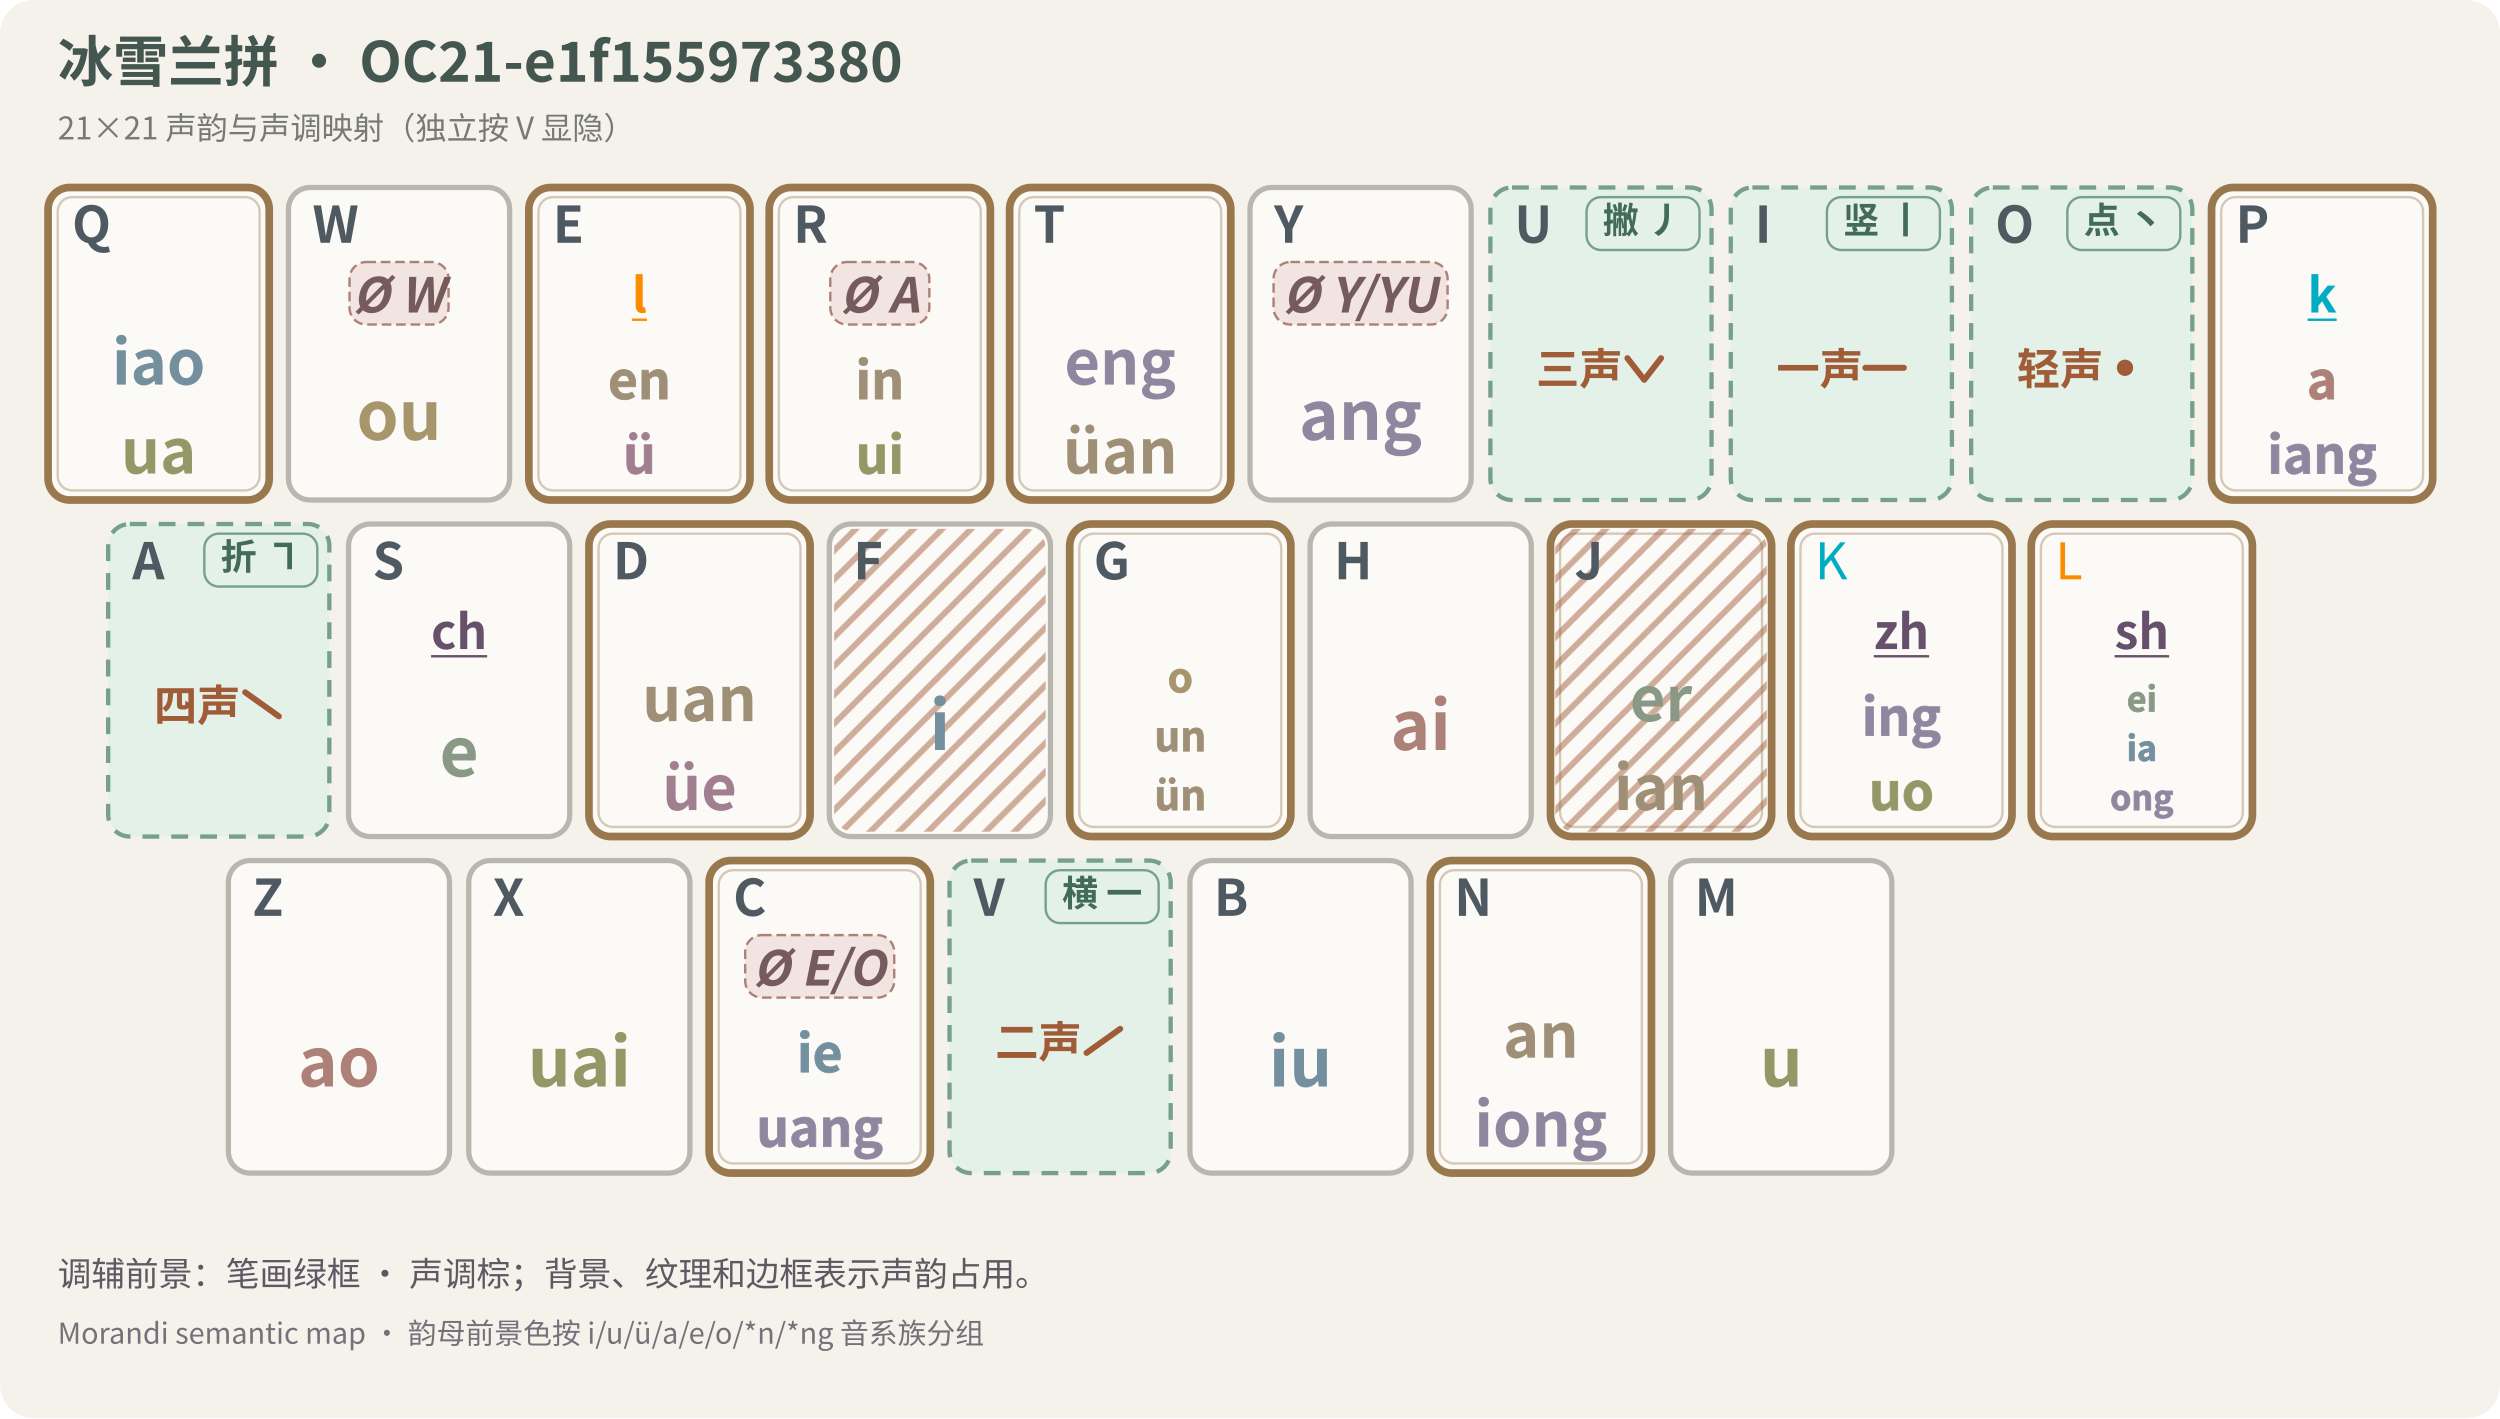
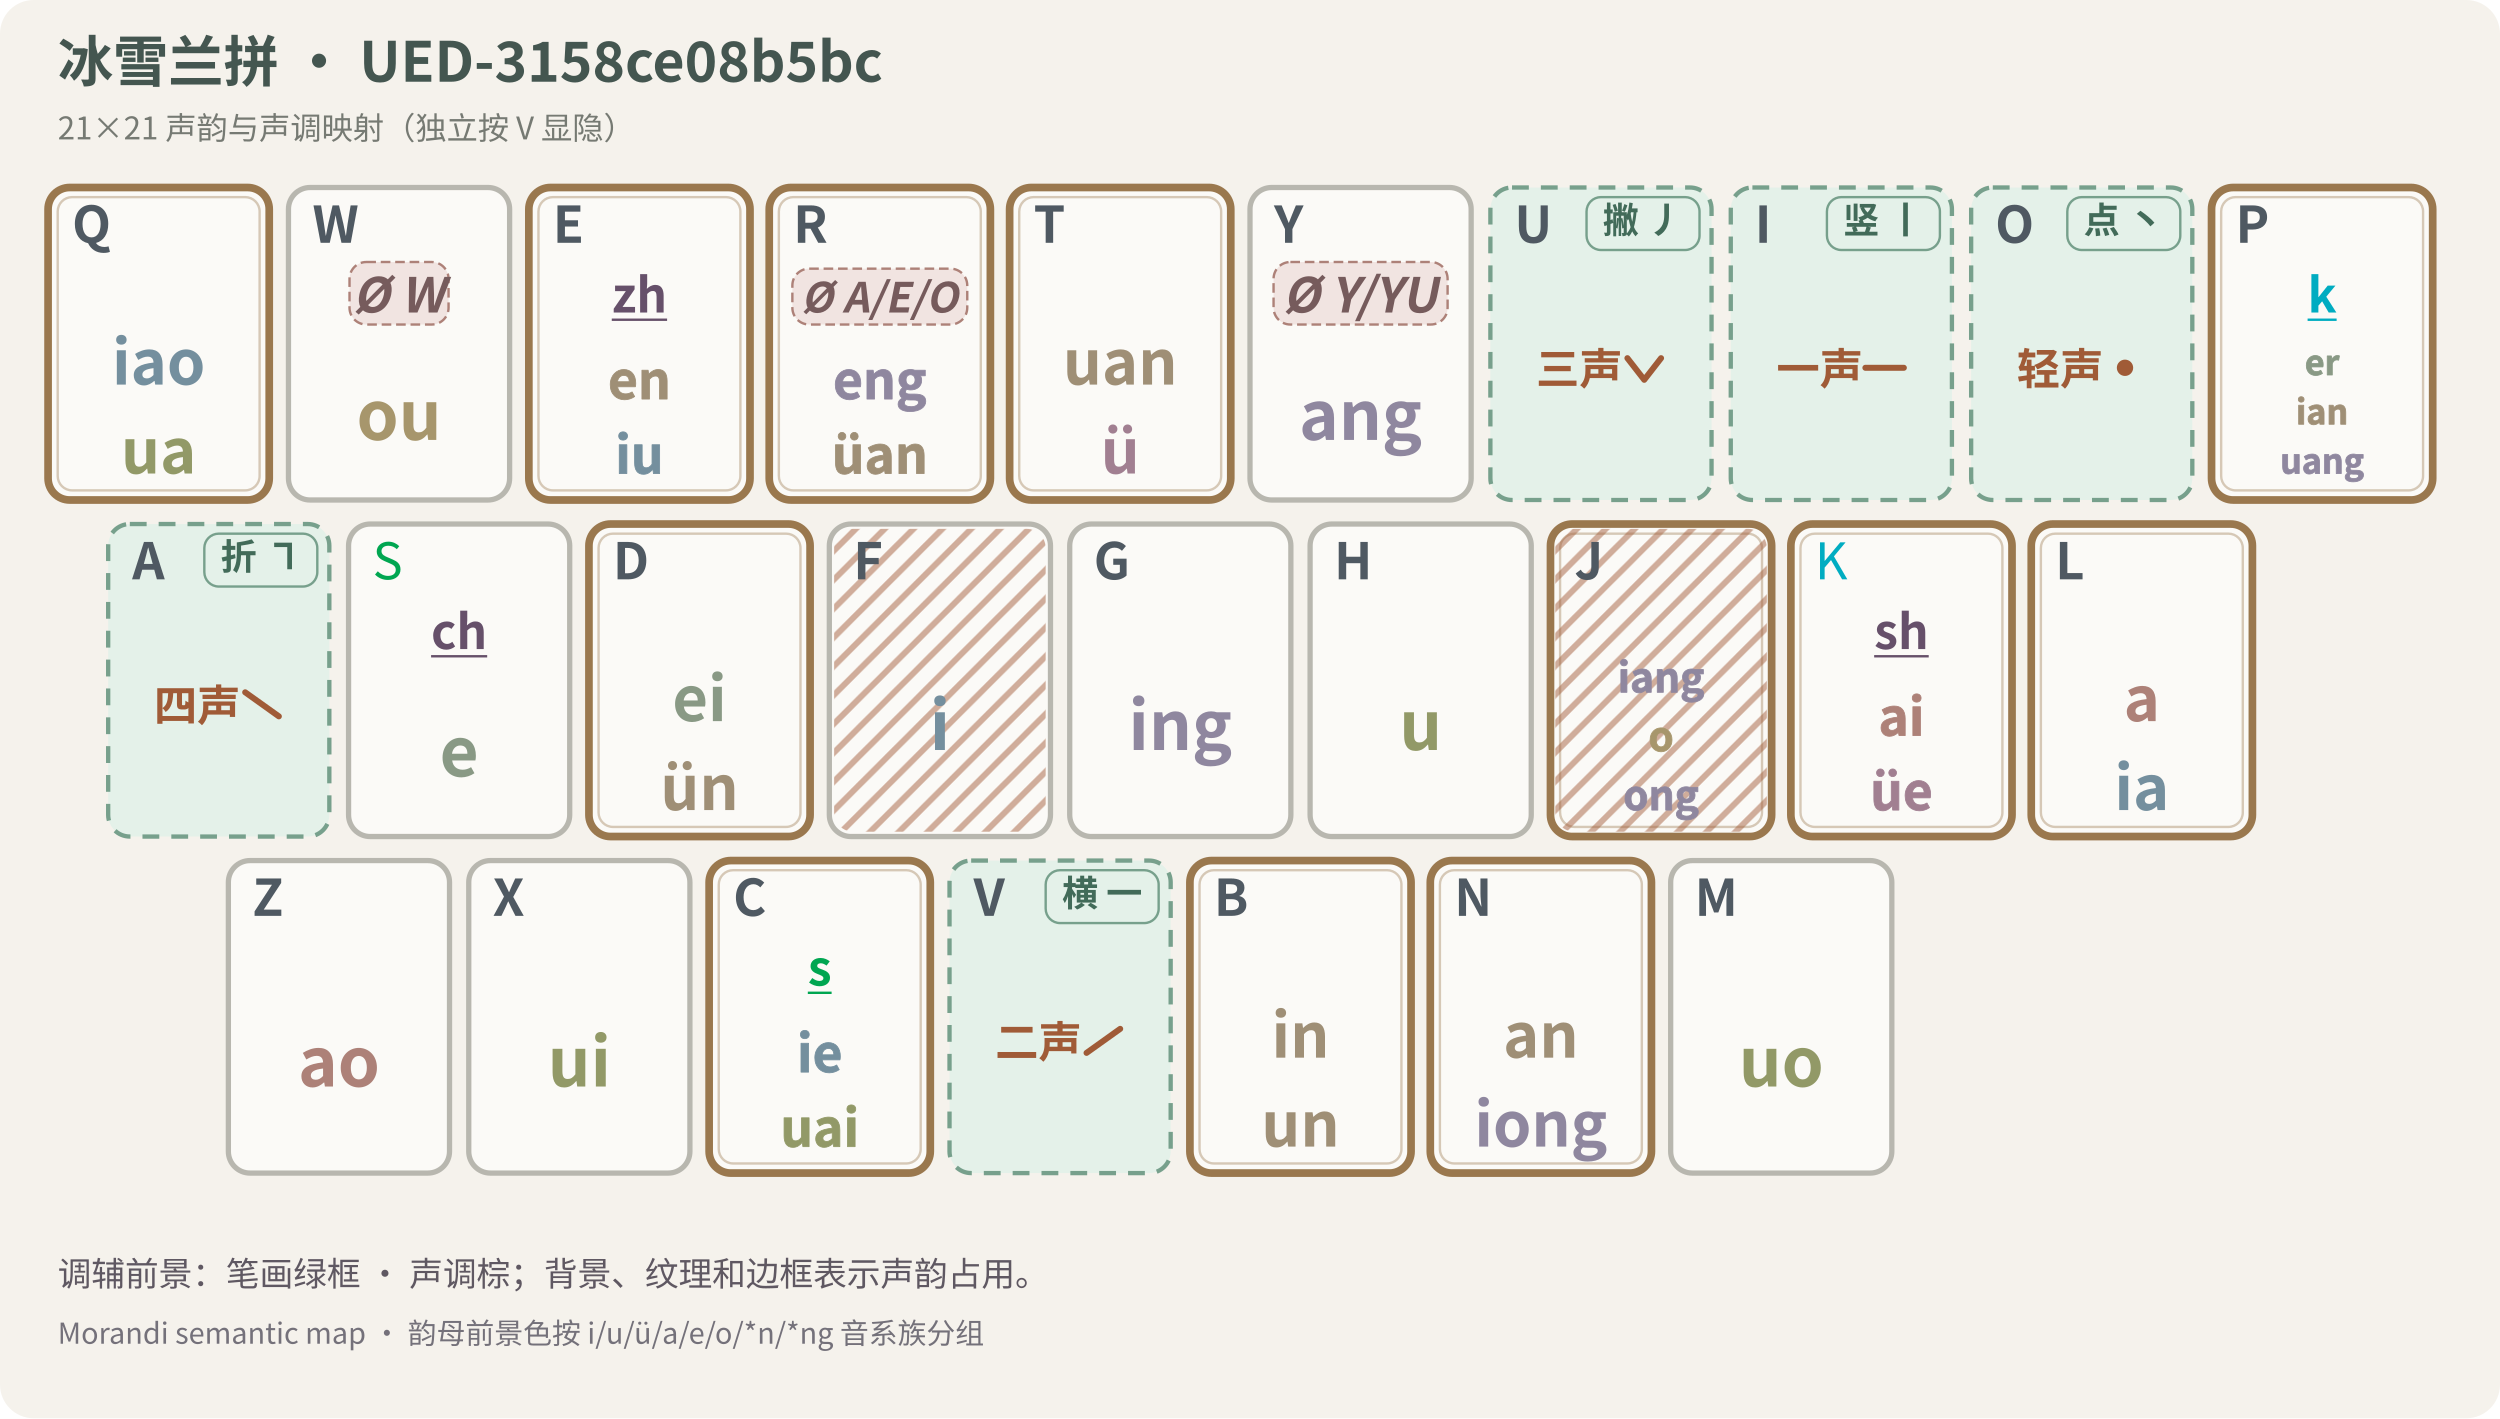
<svg xmlns="http://www.w3.org/2000/svg" class="keysvg nf4-keysvg" viewBox="0 0 1040 590" role="img" aria-labelledby="title desc">
  <defs>
    <pattern id="nf4-both" width="12" height="12" patternUnits="userSpaceOnUse">
      <rect width="12" height="12" fill="#fbfaf7" />
    </pattern>
    <pattern id="nf4-ionly" width="9" height="9" patternUnits="userSpaceOnUse">
      <rect width="9" height="9" fill="#e3eef4" />
      <path d="M2 0V9M7 0V9" stroke="#7399ad" stroke-opacity=".18" />
    </pattern>
    <pattern id="nf4-ronly" width="10" height="10" patternUnits="userSpaceOnUse">
      <rect width="10" height="10" fill="#f6ebd6" />
      <circle cx="3" cy="3" r="1.15" fill="#b39253" fill-opacity=".3" />
    </pattern>
    <pattern id="nf4-none" width="10" height="10" patternUnits="userSpaceOnUse">
      <rect width="10" height="10" fill="#eeece8" />
      <path d="M0 10L10 0" stroke="#aaa6a4" stroke-opacity=".14" />
    </pattern>
    <pattern id="nf4-multi" width="9" height="9" patternUnits="userSpaceOnUse">
      <rect width="9" height="9" fill="#f8efe2" />
      <path d="M-2 2L2-2M0 9L9 0M7 11L11 7" stroke="#9a784e" stroke-width="1.6" stroke-opacity=".27" />
    </pattern>
    <pattern id="nf4-anchor" width="12" height="12" patternUnits="userSpaceOnUse">
      <path d="M-3 3L3-3M0 12L12 0M9 15L15 9" stroke="#a05b37" stroke-width="2.5" stroke-opacity=".48" />
    </pattern>
  </defs>
  <rect width="1040" height="590" rx="14" fill="#f5f2ec" />
-   <text x="24" y="34" font-family="Microsoft YaHei UI, Noto Sans CJK SC, sans-serif" font-size="23" fill="#445650" text-anchor="start" font-weight="760">冰雪兰拼 · OC21-e1f155973380</text>
+   <text x="24" y="34" font-family="Microsoft YaHei UI, Noto Sans CJK SC, sans-serif" font-size="23" fill="#445650" text-anchor="start" font-weight="760">冰雪兰拼 · UED-3158ce08b5bc</text>
  <text x="24" y="58" font-family="Microsoft YaHei UI, Noto Sans CJK SC, sans-serif" font-size="13" fill="#767a73" text-anchor="start" font-weight="500">21×21 声韵与声调映射（独立按 V 显隐）</text>
  <g data-key="Q" data-role="sound" data-multi="true">
    <clipPath id="snow_sanpin-clip-0-0">
      <rect x="23" y="81" width="86" height="124" rx="7" />
    </clipPath>
    <rect x="20" y="78" width="92" height="130" rx="9" fill="#fbfaf7" stroke="#9a784e" stroke-width="3.2" />
    <rect x="24" y="82" width="84" height="122" rx="6" fill="none" stroke="#9a784e" stroke-opacity=".38" />
    <g clip-path="url(#snow_sanpin-clip-0-0)">
      <text x="30" y="101" font-family="Microsoft YaHei UI, Noto Sans CJK SC, sans-serif" font-size="21" fill="#4f5962" text-anchor="start" font-weight="800" data-key-label="true">Q</text>
      <text x="66" y="160" font-family="Microsoft YaHei UI, Noto Sans CJK SC, sans-serif" font-size="25.53" fill="#748f9e" text-anchor="middle" font-weight="600" data-final="iao">iao</text>
      <text x="66" y="197" font-family="Microsoft YaHei UI, Noto Sans CJK SC, sans-serif" font-size="25.53" fill="#929967" text-anchor="middle" font-weight="600" data-final="ua">ua</text>
    </g>
  </g>
  <g data-key="W" data-role="sound">
    <clipPath id="snow_sanpin-clip-0-1">
      <rect x="123" y="81" width="86" height="124" rx="7" />
    </clipPath>
    <rect x="120" y="78" width="92" height="130" rx="9" fill="#fbfaf7" stroke="#b8b7af" stroke-width="2.2" />
    <g clip-path="url(#snow_sanpin-clip-0-1)">
      <text x="130" y="101" font-family="Microsoft YaHei UI, Noto Sans CJK SC, sans-serif" font-size="21" fill="#4f5962" text-anchor="start" font-weight="800" data-key-label="true">W</text>
      <rect x="145.4" y="109" width="41.2" height="26" rx="7" fill="#f1e4e1" stroke="#ad8178" stroke-dasharray="4 2" />
      <text x="166" y="130" text-anchor="middle" font-family="Microsoft YaHei UI, Noto Sans CJK SC, sans-serif" font-size="20" font-weight="700" font-style="italic" fill="#765b5c">Ø W</text>
      <text x="166" y="183" font-family="Microsoft YaHei UI, Noto Sans CJK SC, sans-serif" font-size="28" fill="#a7966c" text-anchor="middle" font-weight="600" data-final="ou">ou</text>
    </g>
  </g>
  <g data-key="E" data-role="sound" data-multi="true">
    <clipPath id="snow_sanpin-clip-0-2">
      <rect x="223" y="81" width="86" height="124" rx="7" />
    </clipPath>
    <rect x="220" y="78" width="92" height="130" rx="9" fill="#fbfaf7" stroke="#9a784e" stroke-width="3.2" />
    <rect x="224" y="82" width="84" height="122" rx="6" fill="none" stroke="#9a784e" stroke-opacity=".38" />
    <g clip-path="url(#snow_sanpin-clip-0-2)">
      <text x="230" y="101" font-family="Microsoft YaHei UI, Noto Sans CJK SC, sans-serif" font-size="21" fill="#4f5962" text-anchor="start" font-weight="800" data-key-label="true">E</text>
-       <text x="266" y="130" text-anchor="middle" font-family="Microsoft YaHei UI, Noto Sans CJK SC, sans-serif" font-size="20" font-weight="700" text-decoration="underline" fill="#fb8c00">l</text>
+       <text x="266" y="130" text-anchor="middle" font-family="Microsoft YaHei UI, Noto Sans CJK SC, sans-serif" font-size="20" font-weight="700" text-decoration="underline" fill="#66506a">zh</text>
      <text x="266" y="166" font-family="Microsoft YaHei UI, Noto Sans CJK SC, sans-serif" font-size="21.39" fill="#9f8f76" text-anchor="middle" font-weight="800" data-final="en" paint-order="stroke" stroke="#9f8f76" stroke-width="0.35" stroke-linejoin="round">en</text>
-       <text x="266" y="197" font-family="Microsoft YaHei UI, Noto Sans CJK SC, sans-serif" font-size="21.39" fill="#a17f91" text-anchor="middle" font-weight="800" data-final="v" paint-order="stroke" stroke="#a17f91" stroke-width="0.35" stroke-linejoin="round">ü</text>
+       <text x="266" y="197" font-family="Microsoft YaHei UI, Noto Sans CJK SC, sans-serif" font-size="21.39" fill="#748f9e" text-anchor="middle" font-weight="800" data-final="iu" paint-order="stroke" stroke="#748f9e" stroke-width="0.35" stroke-linejoin="round">iu</text>
    </g>
  </g>
  <g data-key="R" data-role="sound" data-multi="true">
    <clipPath id="snow_sanpin-clip-0-3">
      <rect x="323" y="81" width="86" height="124" rx="7" />
    </clipPath>
    <rect x="320" y="78" width="92" height="130" rx="9" fill="#fbfaf7" stroke="#9a784e" stroke-width="3.2" />
    <rect x="324" y="82" width="84" height="122" rx="6" fill="none" stroke="#9a784e" stroke-opacity=".38" />
    <g clip-path="url(#snow_sanpin-clip-0-3)">
      <text x="330" y="101" font-family="Microsoft YaHei UI, Noto Sans CJK SC, sans-serif" font-size="21" fill="#4f5962" text-anchor="start" font-weight="800" data-key-label="true">R</text>
-       <rect x="345.4" y="109" width="41.2" height="26" rx="7" fill="#f1e4e1" stroke="#ad8178" stroke-dasharray="4 2" />
-       <text x="366" y="130" text-anchor="middle" font-family="Microsoft YaHei UI, Noto Sans CJK SC, sans-serif" font-size="20" font-weight="700" font-style="italic" fill="#765b5c">Ø A</text>
-       <text x="366" y="166" font-family="Microsoft YaHei UI, Noto Sans CJK SC, sans-serif" font-size="21.39" fill="#9f8f76" text-anchor="middle" font-weight="800" data-final="in" paint-order="stroke" stroke="#9f8f76" stroke-width="0.35" stroke-linejoin="round">in</text>
-       <text x="366" y="197" font-family="Microsoft YaHei UI, Noto Sans CJK SC, sans-serif" font-size="21.39" fill="#929967" text-anchor="middle" font-weight="800" data-final="ui" paint-order="stroke" stroke="#929967" stroke-width="0.35" stroke-linejoin="round">ui</text>
+       <rect x="329.621" y="111.759" width="72.759" height="23.241" rx="7" fill="#f1e4e1" stroke="#ad8178" stroke-dasharray="4 2" />
+       <text x="366" y="130" text-anchor="middle" font-family="Microsoft YaHei UI, Noto Sans CJK SC, sans-serif" font-size="17.241" font-weight="700" font-style="italic" fill="#765b5c">Ø A/E/O</text>
+       <text x="366" y="166" font-family="Microsoft YaHei UI, Noto Sans CJK SC, sans-serif" font-size="21.39" fill="#8f879f" text-anchor="middle" font-weight="800" data-final="eng" paint-order="stroke" stroke="#8f879f" stroke-width="0.35" stroke-linejoin="round">eng</text>
+       <text x="366" y="197" font-family="Microsoft YaHei UI, Noto Sans CJK SC, sans-serif" font-size="21.39" fill="#9f8f76" text-anchor="middle" font-weight="800" data-final="van" paint-order="stroke" stroke="#9f8f76" stroke-width="0.35" stroke-linejoin="round">üan</text>
    </g>
  </g>
  <g data-key="T" data-role="sound" data-multi="true">
    <clipPath id="snow_sanpin-clip-0-4">
      <rect x="423" y="81" width="86" height="124" rx="7" />
    </clipPath>
    <rect x="420" y="78" width="92" height="130" rx="9" fill="#fbfaf7" stroke="#9a784e" stroke-width="3.2" />
    <rect x="424" y="82" width="84" height="122" rx="6" fill="none" stroke="#9a784e" stroke-opacity=".38" />
    <g clip-path="url(#snow_sanpin-clip-0-4)">
      <text x="430" y="101" font-family="Microsoft YaHei UI, Noto Sans CJK SC, sans-serif" font-size="21" fill="#4f5962" text-anchor="start" font-weight="800" data-key-label="true">T</text>
-       <text x="466" y="160" font-family="Microsoft YaHei UI, Noto Sans CJK SC, sans-serif" font-size="25.53" fill="#8f879f" text-anchor="middle" font-weight="600" data-final="eng">eng</text>
-       <text x="466" y="197" font-family="Microsoft YaHei UI, Noto Sans CJK SC, sans-serif" font-size="25.53" fill="#9f8f76" text-anchor="middle" font-weight="600" data-final="van">üan</text>
+       <text x="466" y="160" font-family="Microsoft YaHei UI, Noto Sans CJK SC, sans-serif" font-size="25.53" fill="#9f8f76" text-anchor="middle" font-weight="600" data-final="uan">uan</text>
+       <text x="466" y="197" font-family="Microsoft YaHei UI, Noto Sans CJK SC, sans-serif" font-size="25.53" fill="#a17f91" text-anchor="middle" font-weight="600" data-final="v">ü</text>
    </g>
  </g>
  <g data-key="Y" data-role="sound">
    <clipPath id="snow_sanpin-clip-0-5">
      <rect x="523" y="81" width="86" height="124" rx="7" />
    </clipPath>
    <rect x="520" y="78" width="92" height="130" rx="9" fill="#fbfaf7" stroke="#b8b7af" stroke-width="2.2" />
    <g clip-path="url(#snow_sanpin-clip-0-5)">
      <text x="530" y="101" font-family="Microsoft YaHei UI, Noto Sans CJK SC, sans-serif" font-size="21" fill="#4f5962" text-anchor="start" font-weight="800" data-key-label="true">Y</text>
      <rect x="529.8" y="109" width="72.4" height="26" rx="7" fill="#f1e4e1" stroke="#ad8178" stroke-dasharray="4 2" />
      <text x="566" y="130" text-anchor="middle" font-family="Microsoft YaHei UI, Noto Sans CJK SC, sans-serif" font-size="20" font-weight="700" font-style="italic" fill="#765b5c">Ø Y/YU</text>
      <text x="566" y="183" font-family="Microsoft YaHei UI, Noto Sans CJK SC, sans-serif" font-size="28" fill="#8f879f" text-anchor="middle" font-weight="600" data-final="ang">ang</text>
    </g>
  </g>
  <g data-key="U" data-role="auxiliary-only">
    <clipPath id="snow_sanpin-clip-0-6">
      <rect x="623" y="81" width="86" height="124" rx="7" />
    </clipPath>
    <rect x="620" y="78" width="92" height="130" rx="9" fill="#e4f1e9" stroke="#77a08c" stroke-width="1.8" stroke-dasharray="7 5" />
    <g clip-path="url(#snow_sanpin-clip-0-6)">
      <text x="630" y="101" font-family="Microsoft YaHei UI, Noto Sans CJK SC, sans-serif" font-size="21" fill="#4f5962" text-anchor="start" font-weight="800" data-key-label="true">U</text>
      <g data-aux-badge="stroke">
        <rect x="660" y="82" width="47" height="22" rx="6" fill="#e4f1e9" stroke="#77a08c" />
        <text x="683.5" y="97" font-family="Microsoft YaHei UI, Noto Sans CJK SC, sans-serif" font-size="15" fill="#426b59" text-anchor="middle" font-weight="750" data-aux-kind="stroke">撇 丿</text>
      </g>
      <text x="657" y="160" font-family="LXGW WenKai GB, LXGW WenKai, Kaiti SC, STKaiti, KaiTi, AR PL KaitiM GB, serif" font-size="18" fill="#a05b37" text-anchor="middle" font-weight="800" data-aux-kind="tone">三声</text>
      <g transform="translate(684 153)" data-aux-mark="tone" data-tone-mark="ˇ" data-mark-x="684" data-mark-y="153" data-mark-size="18" fill="none" stroke="#a05b37" stroke-width="2.5" stroke-linecap="round" stroke-linejoin="round">
        <path d="M-7-4L0 5L7-4" />
      </g>
    </g>
  </g>
  <g data-key="I" data-role="auxiliary-only">
    <clipPath id="snow_sanpin-clip-0-7">
      <rect x="723" y="81" width="86" height="124" rx="7" />
    </clipPath>
    <rect x="720" y="78" width="92" height="130" rx="9" fill="#e4f1e9" stroke="#77a08c" stroke-width="1.8" stroke-dasharray="7 5" />
    <g clip-path="url(#snow_sanpin-clip-0-7)">
      <text x="730" y="101" font-family="Microsoft YaHei UI, Noto Sans CJK SC, sans-serif" font-size="21" fill="#4f5962" text-anchor="start" font-weight="800" data-key-label="true">I</text>
      <g data-aux-badge="stroke">
        <rect x="760" y="82" width="47" height="22" rx="6" fill="#e4f1e9" stroke="#77a08c" />
        <text x="783.5" y="97" font-family="Microsoft YaHei UI, Noto Sans CJK SC, sans-serif" font-size="15" fill="#426b59" text-anchor="middle" font-weight="750" data-aux-kind="stroke">竖 丨</text>
      </g>
      <text x="757" y="160" font-family="LXGW WenKai GB, LXGW WenKai, Kaiti SC, STKaiti, KaiTi, AR PL KaitiM GB, serif" font-size="18" fill="#a05b37" text-anchor="middle" font-weight="800" data-aux-kind="tone">一声</text>
      <g transform="translate(784 153)" data-aux-mark="tone" data-tone-mark="ˉ" data-mark-x="784" data-mark-y="153" data-mark-size="18" fill="none" stroke="#a05b37" stroke-width="2.5" stroke-linecap="round" stroke-linejoin="round">
        <path d="M-8 0H8" />
      </g>
    </g>
  </g>
  <g data-key="O" data-role="auxiliary-only">
    <clipPath id="snow_sanpin-clip-0-8">
      <rect x="823" y="81" width="86" height="124" rx="7" />
    </clipPath>
    <rect x="820" y="78" width="92" height="130" rx="9" fill="#e4f1e9" stroke="#77a08c" stroke-width="1.8" stroke-dasharray="7 5" />
    <g clip-path="url(#snow_sanpin-clip-0-8)">
      <text x="830" y="101" font-family="Microsoft YaHei UI, Noto Sans CJK SC, sans-serif" font-size="21" fill="#4f5962" text-anchor="start" font-weight="800" data-key-label="true">O</text>
      <g data-aux-badge="stroke">
        <rect x="860" y="82" width="47" height="22" rx="6" fill="#e4f1e9" stroke="#77a08c" />
        <text x="883.5" y="97" font-family="Microsoft YaHei UI, Noto Sans CJK SC, sans-serif" font-size="15" fill="#426b59" text-anchor="middle" font-weight="750" data-aux-kind="stroke">点 丶</text>
      </g>
      <text x="857" y="160" font-family="LXGW WenKai GB, LXGW WenKai, Kaiti SC, STKaiti, KaiTi, AR PL KaitiM GB, serif" font-size="18" fill="#a05b37" text-anchor="middle" font-weight="800" data-aux-kind="tone">轻声</text>
      <g transform="translate(884 153)" data-aux-mark="tone" data-tone-mark="·" data-mark-x="884" data-mark-y="153" data-mark-size="18" fill="none" stroke="#a05b37" stroke-width="2.5" stroke-linecap="round" stroke-linejoin="round">
        <circle cx="0" cy="0" r="3.4" fill="#a05b37" stroke="none" />
      </g>
    </g>
  </g>
  <g data-key="P" data-role="sound" data-multi="true">
    <clipPath id="snow_sanpin-clip-0-9">
      <rect x="923" y="81" width="86" height="124" rx="7" />
    </clipPath>
    <rect x="920" y="78" width="92" height="130" rx="9" fill="#fbfaf7" stroke="#9a784e" stroke-width="3.2" />
    <rect x="924" y="82" width="84" height="122" rx="6" fill="none" stroke="#9a784e" stroke-opacity=".38" />
    <g clip-path="url(#snow_sanpin-clip-0-9)">
      <text x="930" y="101" font-family="Microsoft YaHei UI, Noto Sans CJK SC, sans-serif" font-size="21" fill="#4f5962" text-anchor="start" font-weight="800" data-key-label="true">P</text>
      <text x="966" y="130" text-anchor="middle" font-family="Microsoft YaHei UI, Noto Sans CJK SC, sans-serif" font-size="20" font-weight="700" text-decoration="underline" fill="#00acc1">k</text>
-       <text x="966" y="166" font-family="Microsoft YaHei UI, Noto Sans CJK SC, sans-serif" font-size="21.39" fill="#ad8178" text-anchor="middle" font-weight="800" data-final="a" paint-order="stroke" stroke="#ad8178" stroke-width="0.35" stroke-linejoin="round">a</text>
-       <text x="966" y="197" font-family="Microsoft YaHei UI, Noto Sans CJK SC, sans-serif" font-size="21.39" fill="#8f879f" text-anchor="middle" font-weight="800" data-final="iang" paint-order="stroke" stroke="#8f879f" stroke-width="0.35" stroke-linejoin="round">iang</text>
+       <text x="966" y="156" font-family="Microsoft YaHei UI, Noto Sans CJK SC, sans-serif" font-size="14.145" fill="#899985" text-anchor="middle" font-weight="800" data-final="er" paint-order="stroke" stroke="#899985" stroke-width="0.35" stroke-linejoin="round">er</text>
+       <text x="966" y="176.5" font-family="Microsoft YaHei UI, Noto Sans CJK SC, sans-serif" font-size="14.145" fill="#9f8f76" text-anchor="middle" font-weight="800" data-final="ian" paint-order="stroke" stroke="#9f8f76" stroke-width="0.35" stroke-linejoin="round">ian</text>
+       <text x="966" y="197" font-family="Microsoft YaHei UI, Noto Sans CJK SC, sans-serif" font-size="14.145" fill="#8f879f" text-anchor="middle" font-weight="800" data-final="uang" paint-order="stroke" stroke="#8f879f" stroke-width="0.35" stroke-linejoin="round">uang</text>
    </g>
  </g>
  <g data-key="A" data-role="auxiliary-only">
    <clipPath id="snow_sanpin-clip-1-0">
      <rect x="48" y="221" width="86" height="124" rx="7" />
    </clipPath>
    <rect x="45" y="218" width="92" height="130" rx="9" fill="#e4f1e9" stroke="#77a08c" stroke-width="1.8" stroke-dasharray="7 5" />
    <g clip-path="url(#snow_sanpin-clip-1-0)">
      <text x="55" y="241" font-family="Microsoft YaHei UI, Noto Sans CJK SC, sans-serif" font-size="21" fill="#4f5962" text-anchor="start" font-weight="800" data-key-label="true">A</text>
      <g data-aux-badge="stroke">
        <rect x="85" y="222" width="47" height="22" rx="6" fill="#e4f1e9" stroke="#77a08c" />
        <text x="108.5" y="237" font-family="Microsoft YaHei UI, Noto Sans CJK SC, sans-serif" font-size="15" fill="#426b59" text-anchor="middle" font-weight="750" data-aux-kind="stroke">折 ㇕</text>
      </g>
      <text x="82" y="300" font-family="LXGW WenKai GB, LXGW WenKai, Kaiti SC, STKaiti, KaiTi, AR PL KaitiM GB, serif" font-size="18" fill="#a05b37" text-anchor="middle" font-weight="800" data-aux-kind="tone">四声</text>
      <g transform="translate(109 293)" data-aux-mark="tone" data-tone-mark="ˋ" data-mark-x="109" data-mark-y="293" data-mark-size="18" fill="none" stroke="#a05b37" stroke-width="2.5" stroke-linecap="round" stroke-linejoin="round">
        <path d="M-7-5L7 5" />
      </g>
    </g>
  </g>
  <g data-key="S" data-role="sound">
    <clipPath id="snow_sanpin-clip-1-1">
      <rect x="148" y="221" width="86" height="124" rx="7" />
    </clipPath>
    <rect x="145" y="218" width="92" height="130" rx="9" fill="#fbfaf7" stroke="#b8b7af" stroke-width="2.2" />
    <g clip-path="url(#snow_sanpin-clip-1-1)">
-       <text x="155" y="241" font-family="Microsoft YaHei UI, Noto Sans CJK SC, sans-serif" font-size="21" fill="#4f5962" text-anchor="start" font-weight="800" data-key-label="true">S</text>
+       <text x="155" y="241" font-family="Microsoft YaHei UI, Noto Sans CJK SC, sans-serif" font-size="21" fill="#00a651" text-anchor="start" font-weight="500" data-key-label="true">S</text>
      <text x="191" y="270" text-anchor="middle" font-family="Microsoft YaHei UI, Noto Sans CJK SC, sans-serif" font-size="20" font-weight="700" text-decoration="underline" fill="#66506a">ch</text>
      <text x="191" y="323" font-family="Microsoft YaHei UI, Noto Sans CJK SC, sans-serif" font-size="28" fill="#899985" text-anchor="middle" font-weight="600" data-final="e">e</text>
    </g>
  </g>
  <g data-key="D" data-role="sound" data-multi="true">
    <clipPath id="snow_sanpin-clip-1-2">
      <rect x="248" y="221" width="86" height="124" rx="7" />
    </clipPath>
    <rect x="245" y="218" width="92" height="130" rx="9" fill="#fbfaf7" stroke="#9a784e" stroke-width="3.2" />
    <rect x="249" y="222" width="84" height="122" rx="6" fill="none" stroke="#9a784e" stroke-opacity=".38" />
    <g clip-path="url(#snow_sanpin-clip-1-2)">
      <text x="255" y="241" font-family="Microsoft YaHei UI, Noto Sans CJK SC, sans-serif" font-size="21" fill="#4f5962" text-anchor="start" font-weight="800" data-key-label="true">D</text>
-       <text x="291" y="300" font-family="Microsoft YaHei UI, Noto Sans CJK SC, sans-serif" font-size="25.53" fill="#9f8f76" text-anchor="middle" font-weight="600" data-final="uan">uan</text>
-       <text x="291" y="337" font-family="Microsoft YaHei UI, Noto Sans CJK SC, sans-serif" font-size="25.53" fill="#a17f91" text-anchor="middle" font-weight="600" data-final="ve">üe</text>
+       <text x="291" y="300" font-family="Microsoft YaHei UI, Noto Sans CJK SC, sans-serif" font-size="25.53" fill="#899985" text-anchor="middle" font-weight="600" data-final="ei">ei</text>
+       <text x="291" y="337" font-family="Microsoft YaHei UI, Noto Sans CJK SC, sans-serif" font-size="25.53" fill="#9f8f76" text-anchor="middle" font-weight="600" data-final="vn">ün</text>
    </g>
  </g>
  <g data-key="F" data-role="sound">
    <clipPath id="snow_sanpin-clip-1-3">
      <rect x="348" y="221" width="86" height="124" rx="7" />
    </clipPath>
    <rect x="345" y="218" width="92" height="130" rx="9" fill="#fbfaf7" stroke="#b8b7af" stroke-width="2.2" />
    <rect x="347" y="220" width="88" height="126" rx="8" fill="url(#nf4-anchor)" pointer-events="none" />
    <g clip-path="url(#snow_sanpin-clip-1-3)">
      <text x="355" y="241" font-family="Microsoft YaHei UI, Noto Sans CJK SC, sans-serif" font-size="21" fill="#4f5962" text-anchor="start" font-weight="800" data-key-label="true">F</text>
      <text x="391" y="312" font-family="Microsoft YaHei UI, Noto Sans CJK SC, sans-serif" font-size="28" fill="#748f9e" text-anchor="middle" font-weight="600" data-final="i">i</text>
    </g>
  </g>
-   <g data-key="G" data-role="sound" data-multi="true">
+   <g data-key="G" data-role="sound">
    <clipPath id="snow_sanpin-clip-1-4">
      <rect x="448" y="221" width="86" height="124" rx="7" />
    </clipPath>
-     <rect x="445" y="218" width="92" height="130" rx="9" fill="#fbfaf7" stroke="#9a784e" stroke-width="3.2" />
-     <rect x="449" y="222" width="84" height="122" rx="6" fill="none" stroke="#9a784e" stroke-opacity=".38" />
+     <rect x="445" y="218" width="92" height="130" rx="9" fill="#fbfaf7" stroke="#b8b7af" stroke-width="2.2" />
    <g clip-path="url(#snow_sanpin-clip-1-4)">
      <text x="455" y="241" font-family="Microsoft YaHei UI, Noto Sans CJK SC, sans-serif" font-size="21" fill="#4f5962" text-anchor="start" font-weight="800" data-key-label="true">G</text>
-       <text x="491" y="288" font-family="Microsoft YaHei UI, Noto Sans CJK SC, sans-serif" font-size="16.905" fill="#a7966c" text-anchor="middle" font-weight="800" data-final="o" paint-order="stroke" stroke="#a7966c" stroke-width="0.35" stroke-linejoin="round">o</text>
-       <text x="491" y="312.5" font-family="Microsoft YaHei UI, Noto Sans CJK SC, sans-serif" font-size="16.905" fill="#9f8f76" text-anchor="middle" font-weight="800" data-final="un" paint-order="stroke" stroke="#9f8f76" stroke-width="0.35" stroke-linejoin="round">un</text>
-       <text x="491" y="337" font-family="Microsoft YaHei UI, Noto Sans CJK SC, sans-serif" font-size="16.905" fill="#9f8f76" text-anchor="middle" font-weight="800" data-final="vn" paint-order="stroke" stroke="#9f8f76" stroke-width="0.35" stroke-linejoin="round">ün</text>
+       <text x="491" y="312" font-family="Microsoft YaHei UI, Noto Sans CJK SC, sans-serif" font-size="28" fill="#8f879f" text-anchor="middle" font-weight="600" data-final="ing">ing</text>
    </g>
  </g>
  <g data-key="H" data-role="sound">
    <clipPath id="snow_sanpin-clip-1-5">
      <rect x="548" y="221" width="86" height="124" rx="7" />
    </clipPath>
    <rect x="545" y="218" width="92" height="130" rx="9" fill="#fbfaf7" stroke="#b8b7af" stroke-width="2.2" />
    <g clip-path="url(#snow_sanpin-clip-1-5)">
      <text x="555" y="241" font-family="Microsoft YaHei UI, Noto Sans CJK SC, sans-serif" font-size="21" fill="#4f5962" text-anchor="start" font-weight="800" data-key-label="true">H</text>
-       <text x="591" y="312" font-family="Microsoft YaHei UI, Noto Sans CJK SC, sans-serif" font-size="28" fill="#ad8178" text-anchor="middle" font-weight="600" data-final="ai">ai</text>
+       <text x="591" y="312" font-family="Microsoft YaHei UI, Noto Sans CJK SC, sans-serif" font-size="28" fill="#929967" text-anchor="middle" font-weight="600" data-final="u">u</text>
    </g>
  </g>
  <g data-key="J" data-role="sound" data-multi="true">
    <clipPath id="snow_sanpin-clip-1-6">
      <rect x="648" y="221" width="86" height="124" rx="7" />
    </clipPath>
    <rect x="645" y="218" width="92" height="130" rx="9" fill="#fbfaf7" stroke="#9a784e" stroke-width="3.2" />
    <rect x="649" y="222" width="84" height="122" rx="6" fill="none" stroke="#9a784e" stroke-opacity=".38" />
    <rect x="647" y="220" width="88" height="126" rx="8" fill="url(#nf4-anchor)" pointer-events="none" />
    <g clip-path="url(#snow_sanpin-clip-1-6)">
      <text x="655" y="241" font-family="Microsoft YaHei UI, Noto Sans CJK SC, sans-serif" font-size="21" fill="#4f5962" text-anchor="start" font-weight="800" data-key-label="true">J</text>
-       <text x="691" y="300" font-family="Microsoft YaHei UI, Noto Sans CJK SC, sans-serif" font-size="25.53" fill="#899985" text-anchor="middle" font-weight="600" data-final="er">er</text>
-       <text x="691" y="337" font-family="Microsoft YaHei UI, Noto Sans CJK SC, sans-serif" font-size="25.53" fill="#9f8f76" text-anchor="middle" font-weight="600" data-final="ian">ian</text>
+       <text x="691" y="288" font-family="Microsoft YaHei UI, Noto Sans CJK SC, sans-serif" font-size="16.905" fill="#8f879f" text-anchor="middle" font-weight="800" data-final="iang" paint-order="stroke" stroke="#8f879f" stroke-width="0.35" stroke-linejoin="round">iang</text>
+       <text x="691" y="312.5" font-family="Microsoft YaHei UI, Noto Sans CJK SC, sans-serif" font-size="16.905" fill="#a7966c" text-anchor="middle" font-weight="800" data-final="o" paint-order="stroke" stroke="#a7966c" stroke-width="0.35" stroke-linejoin="round">o</text>
+       <text x="691" y="337" font-family="Microsoft YaHei UI, Noto Sans CJK SC, sans-serif" font-size="16.905" fill="#8f879f" text-anchor="middle" font-weight="800" data-final="ong" paint-order="stroke" stroke="#8f879f" stroke-width="0.35" stroke-linejoin="round">ong</text>
    </g>
  </g>
  <g data-key="K" data-role="sound" data-multi="true">
    <clipPath id="snow_sanpin-clip-1-7">
      <rect x="748" y="221" width="86" height="124" rx="7" />
    </clipPath>
    <rect x="745" y="218" width="92" height="130" rx="9" fill="#fbfaf7" stroke="#9a784e" stroke-width="3.2" />
    <rect x="749" y="222" width="84" height="122" rx="6" fill="none" stroke="#9a784e" stroke-opacity=".38" />
    <g clip-path="url(#snow_sanpin-clip-1-7)">
      <text x="755" y="241" font-family="Microsoft YaHei UI, Noto Sans CJK SC, sans-serif" font-size="21" fill="#00acc1" text-anchor="start" font-weight="500" data-key-label="true">K</text>
-       <text x="791" y="270" text-anchor="middle" font-family="Microsoft YaHei UI, Noto Sans CJK SC, sans-serif" font-size="20" font-weight="700" text-decoration="underline" fill="#66506a">zh</text>
-       <text x="791" y="306" font-family="Microsoft YaHei UI, Noto Sans CJK SC, sans-serif" font-size="21.39" fill="#8f879f" text-anchor="middle" font-weight="800" data-final="ing" paint-order="stroke" stroke="#8f879f" stroke-width="0.35" stroke-linejoin="round">ing</text>
-       <text x="791" y="337" font-family="Microsoft YaHei UI, Noto Sans CJK SC, sans-serif" font-size="21.39" fill="#929967" text-anchor="middle" font-weight="800" data-final="uo" paint-order="stroke" stroke="#929967" stroke-width="0.35" stroke-linejoin="round">uo</text>
+       <text x="791" y="270" text-anchor="middle" font-family="Microsoft YaHei UI, Noto Sans CJK SC, sans-serif" font-size="20" font-weight="700" text-decoration="underline" fill="#66506a">sh</text>
+       <text x="791" y="306" font-family="Microsoft YaHei UI, Noto Sans CJK SC, sans-serif" font-size="21.39" fill="#ad8178" text-anchor="middle" font-weight="800" data-final="ai" paint-order="stroke" stroke="#ad8178" stroke-width="0.35" stroke-linejoin="round">ai</text>
+       <text x="791" y="337" font-family="Microsoft YaHei UI, Noto Sans CJK SC, sans-serif" font-size="21.39" fill="#a17f91" text-anchor="middle" font-weight="800" data-final="ve" paint-order="stroke" stroke="#a17f91" stroke-width="0.35" stroke-linejoin="round">üe</text>
    </g>
  </g>
  <g data-key="L" data-role="sound" data-multi="true">
    <clipPath id="snow_sanpin-clip-1-8">
      <rect x="848" y="221" width="86" height="124" rx="7" />
    </clipPath>
    <rect x="845" y="218" width="92" height="130" rx="9" fill="#fbfaf7" stroke="#9a784e" stroke-width="3.2" />
    <rect x="849" y="222" width="84" height="122" rx="6" fill="none" stroke="#9a784e" stroke-opacity=".38" />
    <g clip-path="url(#snow_sanpin-clip-1-8)">
-       <text x="855" y="241" font-family="Microsoft YaHei UI, Noto Sans CJK SC, sans-serif" font-size="21" fill="#fb8c00" text-anchor="start" font-weight="500" data-key-label="true">L</text>
-       <text x="891" y="270" text-anchor="middle" font-family="Microsoft YaHei UI, Noto Sans CJK SC, sans-serif" font-size="20" font-weight="700" text-decoration="underline" fill="#66506a">sh</text>
-       <text x="891" y="296" font-family="Microsoft YaHei UI, Noto Sans CJK SC, sans-serif" font-size="14.145" fill="#899985" text-anchor="middle" font-weight="800" data-final="ei" paint-order="stroke" stroke="#899985" stroke-width="0.35" stroke-linejoin="round">ei</text>
-       <text x="891" y="316.5" font-family="Microsoft YaHei UI, Noto Sans CJK SC, sans-serif" font-size="14.145" fill="#748f9e" text-anchor="middle" font-weight="800" data-final="ia" paint-order="stroke" stroke="#748f9e" stroke-width="0.35" stroke-linejoin="round">ia</text>
-       <text x="891" y="337" font-family="Microsoft YaHei UI, Noto Sans CJK SC, sans-serif" font-size="14.145" fill="#8f879f" text-anchor="middle" font-weight="800" data-final="ong" paint-order="stroke" stroke="#8f879f" stroke-width="0.35" stroke-linejoin="round">ong</text>
+       <text x="855" y="241" font-family="Microsoft YaHei UI, Noto Sans CJK SC, sans-serif" font-size="21" fill="#4f5962" text-anchor="start" font-weight="800" data-key-label="true">L</text>
+       <text x="891" y="300" font-family="Microsoft YaHei UI, Noto Sans CJK SC, sans-serif" font-size="25.53" fill="#ad8178" text-anchor="middle" font-weight="600" data-final="a">a</text>
+       <text x="891" y="337" font-family="Microsoft YaHei UI, Noto Sans CJK SC, sans-serif" font-size="25.53" fill="#748f9e" text-anchor="middle" font-weight="600" data-final="ia">ia</text>
    </g>
  </g>
  <g data-key="Z" data-role="sound">
    <clipPath id="snow_sanpin-clip-2-0">
      <rect x="98" y="361" width="86" height="124" rx="7" />
    </clipPath>
    <rect x="95" y="358" width="92" height="130" rx="9" fill="#fbfaf7" stroke="#b8b7af" stroke-width="2.2" />
    <g clip-path="url(#snow_sanpin-clip-2-0)">
      <text x="105" y="381" font-family="Microsoft YaHei UI, Noto Sans CJK SC, sans-serif" font-size="21" fill="#4f5962" text-anchor="start" font-weight="800" data-key-label="true">Z</text>
      <text x="141" y="452" font-family="Microsoft YaHei UI, Noto Sans CJK SC, sans-serif" font-size="28" fill="#ad8178" text-anchor="middle" font-weight="600" data-final="ao">ao</text>
    </g>
  </g>
  <g data-key="X" data-role="sound">
    <clipPath id="snow_sanpin-clip-2-1">
      <rect x="198" y="361" width="86" height="124" rx="7" />
    </clipPath>
    <rect x="195" y="358" width="92" height="130" rx="9" fill="#fbfaf7" stroke="#b8b7af" stroke-width="2.2" />
    <g clip-path="url(#snow_sanpin-clip-2-1)">
      <text x="205" y="381" font-family="Microsoft YaHei UI, Noto Sans CJK SC, sans-serif" font-size="21" fill="#4f5962" text-anchor="start" font-weight="800" data-key-label="true">X</text>
-       <text x="241" y="452" font-family="Microsoft YaHei UI, Noto Sans CJK SC, sans-serif" font-size="28" fill="#929967" text-anchor="middle" font-weight="600" data-final="uai">uai</text>
+       <text x="241" y="452" font-family="Microsoft YaHei UI, Noto Sans CJK SC, sans-serif" font-size="28" fill="#929967" text-anchor="middle" font-weight="600" data-final="ui">ui</text>
    </g>
  </g>
  <g data-key="C" data-role="sound" data-multi="true">
    <clipPath id="snow_sanpin-clip-2-2">
      <rect x="298" y="361" width="86" height="124" rx="7" />
    </clipPath>
    <rect x="295" y="358" width="92" height="130" rx="9" fill="#fbfaf7" stroke="#9a784e" stroke-width="3.2" />
    <rect x="299" y="362" width="84" height="122" rx="6" fill="none" stroke="#9a784e" stroke-opacity=".38" />
    <g clip-path="url(#snow_sanpin-clip-2-2)">
      <text x="305" y="381" font-family="Microsoft YaHei UI, Noto Sans CJK SC, sans-serif" font-size="21" fill="#4f5962" text-anchor="start" font-weight="800" data-key-label="true">C</text>
-       <rect x="310" y="389" width="62" height="26" rx="7" fill="#f1e4e1" stroke="#ad8178" stroke-dasharray="4 2" />
-       <text x="341" y="410" text-anchor="middle" font-family="Microsoft YaHei UI, Noto Sans CJK SC, sans-serif" font-size="20" font-weight="700" font-style="italic" fill="#765b5c">Ø E/O</text>
+       <text x="341" y="410" text-anchor="middle" font-family="Microsoft YaHei UI, Noto Sans CJK SC, sans-serif" font-size="20" font-weight="700" text-decoration="underline" fill="#00a651">s</text>
      <text x="341" y="446" font-family="Microsoft YaHei UI, Noto Sans CJK SC, sans-serif" font-size="21.39" fill="#748f9e" text-anchor="middle" font-weight="800" data-final="ie" paint-order="stroke" stroke="#748f9e" stroke-width="0.35" stroke-linejoin="round">ie</text>
-       <text x="341" y="477" font-family="Microsoft YaHei UI, Noto Sans CJK SC, sans-serif" font-size="21.39" fill="#8f879f" text-anchor="middle" font-weight="800" data-final="uang" paint-order="stroke" stroke="#8f879f" stroke-width="0.35" stroke-linejoin="round">uang</text>
+       <text x="341" y="477" font-family="Microsoft YaHei UI, Noto Sans CJK SC, sans-serif" font-size="21.39" fill="#929967" text-anchor="middle" font-weight="800" data-final="uai" paint-order="stroke" stroke="#929967" stroke-width="0.35" stroke-linejoin="round">uai</text>
    </g>
  </g>
  <g data-key="V" data-role="auxiliary-only">
    <clipPath id="snow_sanpin-clip-2-3">
      <rect x="398" y="361" width="86" height="124" rx="7" />
    </clipPath>
    <rect x="395" y="358" width="92" height="130" rx="9" fill="#e4f1e9" stroke="#77a08c" stroke-width="1.8" stroke-dasharray="7 5" />
    <g clip-path="url(#snow_sanpin-clip-2-3)">
      <text x="405" y="381" font-family="Microsoft YaHei UI, Noto Sans CJK SC, sans-serif" font-size="21" fill="#4f5962" text-anchor="start" font-weight="800" data-key-label="true">V</text>
      <g data-aux-badge="stroke">
        <rect x="435" y="362" width="47" height="22" rx="6" fill="#e4f1e9" stroke="#77a08c" />
        <text x="458.5" y="377" font-family="Microsoft YaHei UI, Noto Sans CJK SC, sans-serif" font-size="15" fill="#426b59" text-anchor="middle" font-weight="750" data-aux-kind="stroke">横 一</text>
      </g>
      <text x="432" y="440" font-family="LXGW WenKai GB, LXGW WenKai, Kaiti SC, STKaiti, KaiTi, AR PL KaitiM GB, serif" font-size="18" fill="#a05b37" text-anchor="middle" font-weight="800" data-aux-kind="tone">二声</text>
      <g transform="translate(459 433)" data-aux-mark="tone" data-tone-mark="ˊ" data-mark-x="459" data-mark-y="433" data-mark-size="18" fill="none" stroke="#a05b37" stroke-width="2.5" stroke-linecap="round" stroke-linejoin="round">
        <path d="M-7 5L7-5" />
      </g>
    </g>
  </g>
-   <g data-key="B" data-role="sound">
+   <g data-key="B" data-role="sound" data-multi="true">
    <clipPath id="snow_sanpin-clip-2-4">
      <rect x="498" y="361" width="86" height="124" rx="7" />
    </clipPath>
-     <rect x="495" y="358" width="92" height="130" rx="9" fill="#fbfaf7" stroke="#b8b7af" stroke-width="2.2" />
+     <rect x="495" y="358" width="92" height="130" rx="9" fill="#fbfaf7" stroke="#9a784e" stroke-width="3.2" />
+     <rect x="499" y="362" width="84" height="122" rx="6" fill="none" stroke="#9a784e" stroke-opacity=".38" />
    <g clip-path="url(#snow_sanpin-clip-2-4)">
      <text x="505" y="381" font-family="Microsoft YaHei UI, Noto Sans CJK SC, sans-serif" font-size="21" fill="#4f5962" text-anchor="start" font-weight="800" data-key-label="true">B</text>
-       <text x="541" y="452" font-family="Microsoft YaHei UI, Noto Sans CJK SC, sans-serif" font-size="28" fill="#748f9e" text-anchor="middle" font-weight="600" data-final="iu">iu</text>
+       <text x="541" y="440" font-family="Microsoft YaHei UI, Noto Sans CJK SC, sans-serif" font-size="25.53" fill="#9f8f76" text-anchor="middle" font-weight="600" data-final="in">in</text>
+       <text x="541" y="477" font-family="Microsoft YaHei UI, Noto Sans CJK SC, sans-serif" font-size="25.53" fill="#9f8f76" text-anchor="middle" font-weight="600" data-final="un">un</text>
    </g>
  </g>
  <g data-key="N" data-role="sound" data-multi="true">
    <clipPath id="snow_sanpin-clip-2-5">
      <rect x="598" y="361" width="86" height="124" rx="7" />
    </clipPath>
    <rect x="595" y="358" width="92" height="130" rx="9" fill="#fbfaf7" stroke="#9a784e" stroke-width="3.2" />
    <rect x="599" y="362" width="84" height="122" rx="6" fill="none" stroke="#9a784e" stroke-opacity=".38" />
    <g clip-path="url(#snow_sanpin-clip-2-5)">
      <text x="605" y="381" font-family="Microsoft YaHei UI, Noto Sans CJK SC, sans-serif" font-size="21" fill="#4f5962" text-anchor="start" font-weight="800" data-key-label="true">N</text>
      <text x="641" y="440" font-family="Microsoft YaHei UI, Noto Sans CJK SC, sans-serif" font-size="25.53" fill="#9f8f76" text-anchor="middle" font-weight="600" data-final="an">an</text>
      <text x="641" y="477" font-family="Microsoft YaHei UI, Noto Sans CJK SC, sans-serif" font-size="25.53" fill="#8f879f" text-anchor="middle" font-weight="600" data-final="iong">iong</text>
    </g>
  </g>
  <g data-key="M" data-role="sound">
    <clipPath id="snow_sanpin-clip-2-6">
      <rect x="698" y="361" width="86" height="124" rx="7" />
    </clipPath>
    <rect x="695" y="358" width="92" height="130" rx="9" fill="#fbfaf7" stroke="#b8b7af" stroke-width="2.2" />
    <g clip-path="url(#snow_sanpin-clip-2-6)">
      <text x="705" y="381" font-family="Microsoft YaHei UI, Noto Sans CJK SC, sans-serif" font-size="21" fill="#4f5962" text-anchor="start" font-weight="800" data-key-label="true">M</text>
-       <text x="741" y="452" font-family="Microsoft YaHei UI, Noto Sans CJK SC, sans-serif" font-size="28" fill="#929967" text-anchor="middle" font-weight="600" data-final="u">u</text>
+       <text x="741" y="452" font-family="Microsoft YaHei UI, Noto Sans CJK SC, sans-serif" font-size="28" fill="#929967" text-anchor="middle" font-weight="600" data-final="uo">uo</text>
    </g>
  </g>
  <text x="24" y="535" font-family="Microsoft YaHei UI, Noto Sans CJK SC, sans-serif" font-size="14" fill="#5f5862" text-anchor="start" font-weight="500">调辅前景：笔画绿框 · 声调棕；背景、纹理和边框表示声韵占用。</text>
  <text x="24" y="559" font-family="Microsoft YaHei UI, Noto Sans CJK SC, sans-serif" font-size="12" fill="#74717a" text-anchor="start" font-weight="500">Morandi semantic map · 韵母前景色按 i/u/ü/a/e/o/*n/*ng 音系族分组</text>
</svg>
